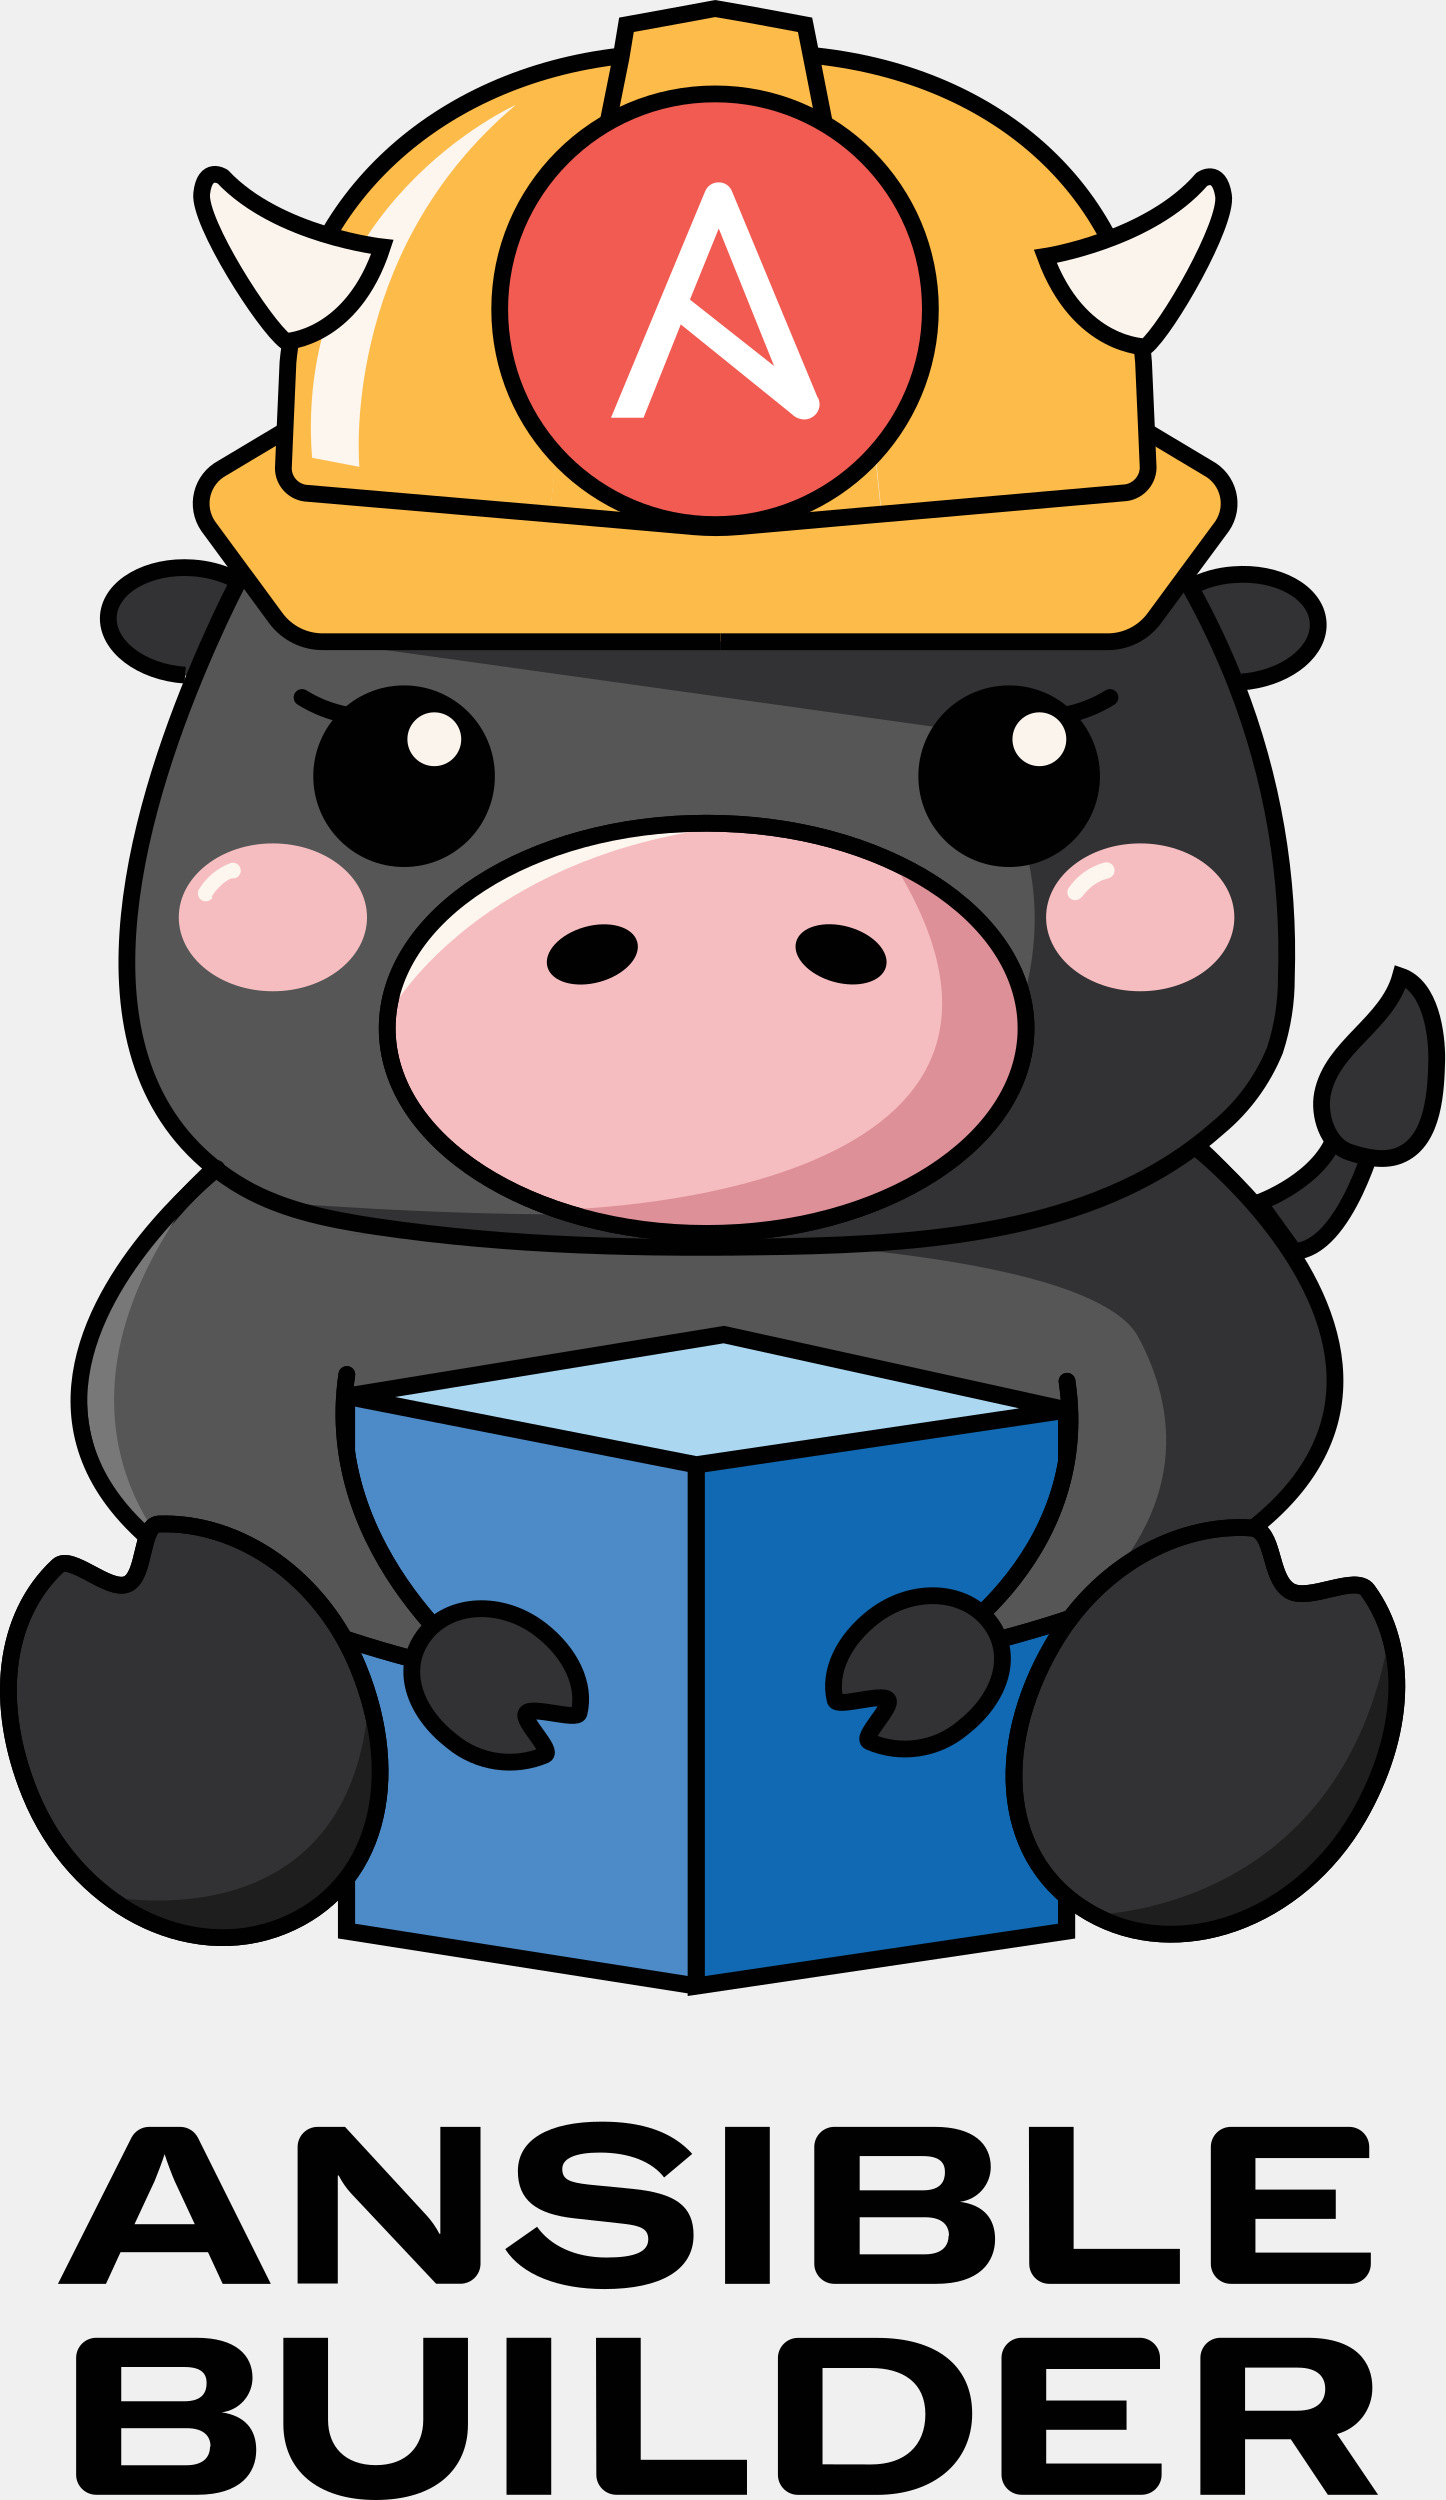
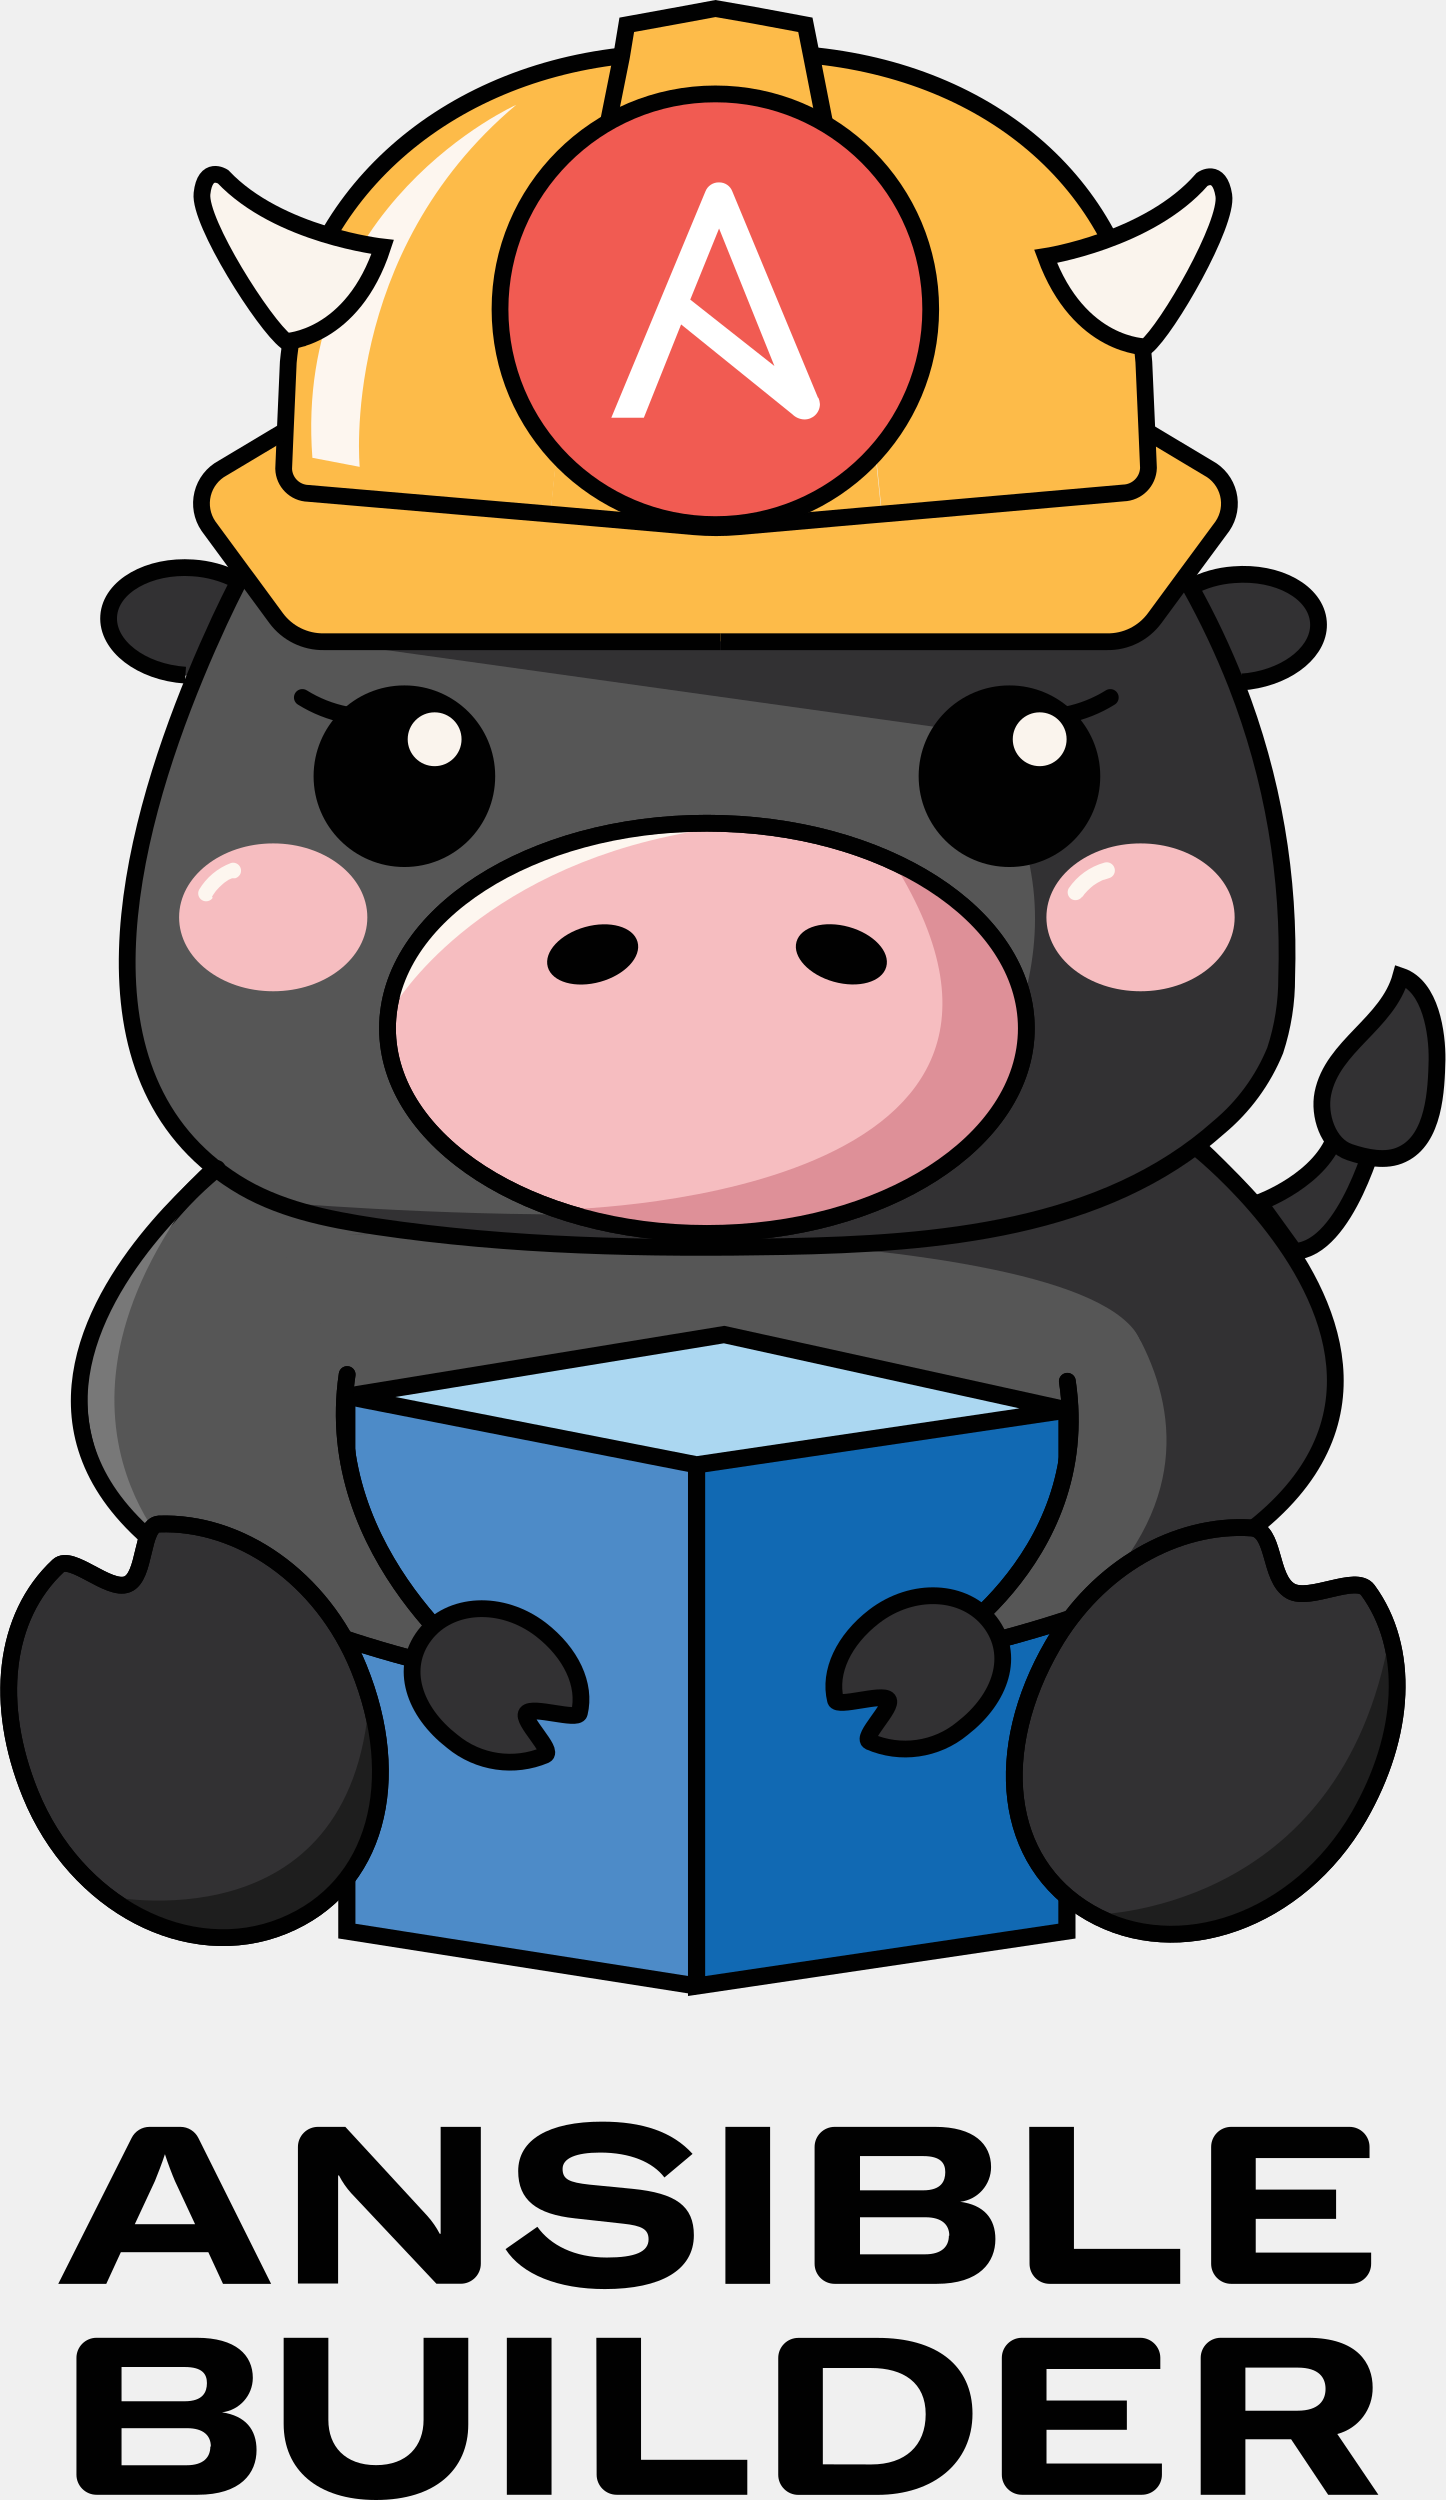
- <svg xmlns="http://www.w3.org/2000/svg" id="Layer_1" data-name="Layer 1" viewBox="0 0 143.88 248.9">
+ <svg xmlns="http://www.w3.org/2000/svg" width="144" height="249" id="builder-logo" data-name="Layer 1" viewBox="0 0 143.88 248.9">
  <defs>
    <style>.cls-1{fill:#fdbb49;}.cls-2,.cls-7{fill:#565656;}.cls-3{fill:#1169b3;}.cls-4{fill:#abd7f1;}.cls-5{fill:#4d8bc8;}.cls-13,.cls-6,.cls-9{fill:none;}.cls-13,.cls-14,.cls-15,.cls-16,.cls-6,.cls-7,.cls-9{stroke:#010101;stroke-miterlimit:10;}.cls-6{stroke-width:1.71px;}.cls-13,.cls-7{stroke-linecap:round;}.cls-13,.cls-14,.cls-15,.cls-16,.cls-7,.cls-9{stroke-width:1.67px;}.cls-15,.cls-8{fill:#323133;}.cls-10{fill:#faf4ed;}.cls-11,.cls-14{fill:#f6bdc0;}.cls-12{fill:#010101;}.cls-16{fill:#f15b52;}.cls-17{fill:#fff;}.cls-18{fill:#fdf6ef;}.cls-19{fill:#de9098;}.cls-20{fill:#787878;}.cls-21{fill:#1e1e1e;}</style>
  </defs>
  <path class="cls-1" d="M130.78,3.41a4.24,4.24,0,0,1,2,.31,4.55,4.55,0,0,1,1.95,2.9,46.51,46.51,0,0,1,1.71,7.08c.44,2.68.61,5.56-.65,8a4.18,4.18,0,0,1-1.17,1.46,5,5,0,0,1-2.05.75,15.7,15.7,0,0,1-5.34,0A4.32,4.32,0,0,1,125,23a4.46,4.46,0,0,1-1.08-1.89,32.65,32.65,0,0,1-1.48-10.06c0-1.33-.49-3.73.53-4.7a15,15,0,0,1,2.54-2C127,3.52,129.11,3.45,130.78,3.41Z" transform="translate(-58.93 -2.56)" />
  <path class="cls-2" d="M169.17,114.4a39,39,0,0,0-9.65-.93l-60.8-.85a17.8,17.8,0,0,0-7.09.85c-2.68,1.1-4.68,3.45-7.3,4.68-1.21.58-2.7,1.08-3.08,2.36a3.78,3.78,0,0,0-.09,1.26,42.55,42.55,0,0,0,4.51,17.51,29.77,29.77,0,0,0,12.55,12.8c8.19,4.18,17.87,3.69,27,3.09l28.6-1.85a104.68,104.68,0,0,0,13.23-1.41c2.18-.42,4.56-1.12,5.74-3a8.88,8.88,0,0,0,1-3.41l3.06-19.9c.43-2.75,1.1-5-.75-7.19A13.85,13.85,0,0,0,169.17,114.4Z" transform="translate(-58.93 -2.56)" />
  <polygon class="cls-3" points="106.19 140.38 106.19 192.26 69.32 197.73 69.32 145.84 106.19 140.38" />
  <polygon class="cls-4" points="106.19 140.38 69.32 145.84 34.5 139.01 72.06 132.87 106.19 140.38" />
  <polygon class="cls-5" points="69.32 145.84 69.32 197.73 34.5 192.26 34.5 139.01 69.32 145.84" />
  <polyline class="cls-6" points="69.32 197.73 34.5 192.26 34.5 139.01" />
  <polyline class="cls-6" points="106.19 140.38 106.19 192.26 69.32 197.73 69.32 145.84" />
  <polygon class="cls-6" points="34.5 139.01 72.06 132.87 106.19 140.38 69.32 145.84 34.5 139.01" />
  <path class="cls-7" d="M93.46,139.41c-2.67,18.08,14.06,30.12,14.06,30.12-71.62-15.39-25.44-52.21-25.44-52.21" transform="translate(-58.93 -2.56)" />
  <path class="cls-7" d="M176.54,115.31s46.19,36.82-25.44,52.22c0,0,16.74-9.38,14.06-27.45" transform="translate(-58.93 -2.56)" />
  <path class="cls-8" d="M162.2,123.92s26.53,19.64,3.31,39.73c0,0,48.37-13.7,12.57-46.81Z" transform="translate(-58.93 -2.56)" />
  <path class="cls-8" d="M190.16,64.48c.23,2.79-2.82,5.35-6.92,5.91l-.66.06-.61.24A80.32,80.32,0,0,0,177.42,61a10.7,10.7,0,0,1,4.31-1.23C186.15,59.42,189.93,61.52,190.16,64.48Z" transform="translate(-58.93 -2.56)" />
  <path class="cls-8" d="M93.46,125.47s73.24-2.36,79,10.57L176,132.4l-8.52-10.27Z" transform="translate(-58.93 -2.56)" />
  <path class="cls-2" d="M177.42,61A80.32,80.32,0,0,1,182,70.69a73.47,73.47,0,0,1,5,29.18,23.07,23.07,0,0,1-1.14,7.26,19.6,19.6,0,0,1-5.62,7.67c-11.43,10.19-28,11.59-43.31,11.87-13.56.25-27.17,0-40.59-2-4.88-.73-9.85-1.74-14-4.38C65.63,109.74,71.68,86,78.36,69.82c.8-1.95,1.62-3.79,2.4-5.48.61-1.3,1.25-2.62,1.92-3.93.13-.27.27-.53.41-.79h0l.51.68,2.79,3.8a5.79,5.79,0,0,0,4.76,2.35H169.1a5.76,5.76,0,0,0,4.76-2.35l3-4.08C177.05,60.35,177.24,60.68,177.42,61Z" transform="translate(-58.93 -2.56)" />
  <path class="cls-1" d="M179.18,49.16a4,4,0,0,1,1.43,5.78L176.86,60l-3,4.08a5.76,5.76,0,0,1-4.76,2.35H91.15a5.79,5.79,0,0,1-4.76-2.35L83.6,60.3l-.51-.68-3.44-4.68a4,4,0,0,1,1.42-5.78l5.87-3.51.35,0-.15,3.56a2.52,2.52,0,0,0,2.45,2.45l24.12,2.11,1.17.1L128,55a25.1,25.1,0,0,0,4.42,0L145,53.93l1.65-.14,24.07-2.11a2.57,2.57,0,0,0,2.5-2.49l-.15-3.53h.22Z" transform="translate(-58.93 -2.56)" />
  <path class="cls-1" d="M173.24,49.19a2.57,2.57,0,0,1-2.5,2.49l-24.07,2.11,0-.45-2.15-20.8L139.7,8.21l.48-.09c18.38,2,31.27,13.82,32.6,30.5l.31,7Z" transform="translate(-58.93 -2.56)" />
  <path class="cls-1" d="M146.63,53.34l0,.45-1.65.14L132.4,55A25.1,25.1,0,0,1,128,55l-13.1-1.15-1.17-.1,0-.45,2.15-20.8h28.58Z" transform="translate(-58.93 -2.56)" />
  <polygon class="cls-1" points="80.78 5.65 85.55 29.98 76.65 29.98 74.65 2.22 75.05 2.19 80.15 2.47 80.78 5.65" />
  <polygon class="cls-1" points="67.87 2.21 65.87 29.98 56.97 29.98 61.83 5.73 61.87 5.5 62.37 2.47 67.58 2.19 67.87 2.21" />
  <path class="cls-8" d="M86.1,122.23s64.06,5.61,69.57-7,14-27.49-8.33-48.79l23.81-.34,5.79-6s20.47,40.16,3.15,55.13c0,0-13.83,12-40.39,11.51S92.13,126.08,86.1,122.23Z" transform="translate(-58.93 -2.56)" />
  <polygon class="cls-8" points="32.17 63.85 95.56 72.72 92.02 63.85 32.17 63.85" />
  <path class="cls-1" d="M120.75,8.29,115.9,32.54l-2.15,20.8,0,.45L89.59,51.68a2.52,2.52,0,0,1-2.45-2.45l.15-3.56.31-7.05c1.51-16,14.13-28.39,32.42-30.48Z" transform="translate(-58.93 -2.56)" />
  <path class="cls-8" d="M82.43,60.27l.25.14C82,61.72,81.37,63,80.76,64.34c-.78,1.69-1.6,3.53-2.4,5.48l-1,0c-4.42-.3-7.84-2.94-7.64-5.89s4-5.1,8.39-4.79A11.2,11.2,0,0,1,82.43,60.27Z" transform="translate(-58.93 -2.56)" />
  <path class="cls-9" d="M176.86,60c.19.33.38.66.56,1A80.32,80.32,0,0,1,182,70.69a73.47,73.47,0,0,1,5,29.18,23.07,23.07,0,0,1-1.14,7.26,19.6,19.6,0,0,1-5.62,7.67c-11.43,10.19-28,11.59-43.31,11.87-13.56.25-27.17,0-40.59-2-4.88-.73-9.85-1.74-14-4.38C65.63,109.74,71.68,86,78.36,69.82c.8-1.95,1.62-3.79,2.4-5.48.61-1.3,1.25-2.62,1.92-3.93.13-.27.27-.53.41-.79" transform="translate(-58.93 -2.56)" />
  <path class="cls-9" d="M176.77,61.38a5.79,5.79,0,0,1,.65-.37,10.7,10.7,0,0,1,4.31-1.23c4.42-.36,8.2,1.74,8.43,4.7.23,2.79-2.82,5.35-6.92,5.91l-.66.06" transform="translate(-58.93 -2.56)" />
  <path class="cls-9" d="M77.36,69.78c-4.42-.3-7.84-2.94-7.64-5.89s4-5.1,8.39-4.79a11.2,11.2,0,0,1,4.32,1.17" transform="translate(-58.93 -2.56)" />
  <path class="cls-9" d="M140.18,8.12c18.38,2,31.27,13.82,32.6,30.5l.31,7,.15,3.53a2.57,2.57,0,0,1-2.5,2.49l-24.07,2.11-1.65.14L132.4,55A25.1,25.1,0,0,1,128,55l-13.1-1.15-1.17-.1L89.59,51.68a2.52,2.52,0,0,1-2.45-2.45l.15-3.56.31-7.05c1.51-16,14.8-28.39,33.09-30.48" transform="translate(-58.93 -2.56)" />
  <path class="cls-9" d="M113.75,53.34" transform="translate(-58.93 -2.56)" />
  <path class="cls-9" d="M115.9,32.54" transform="translate(-58.93 -2.56)" />
  <path class="cls-9" d="M144.48,32.54" transform="translate(-58.93 -2.56)" />
  <path class="cls-9" d="M146.63,53.34" transform="translate(-58.93 -2.56)" />
  <polyline class="cls-9" points="65.87 29.98 56.97 29.98 61.83 5.73 61.87 5.5 62.37 2.47 67.58 1.52 71.2 0.85 75.05 1.52 80.15 2.47 80.78 5.65 85.55 29.98 76.65 29.98" />
  <path class="cls-9" d="M130.65,66.45H169.1a5.76,5.76,0,0,0,4.76-2.35l3-4.08,3.75-5.08a4,4,0,0,0-1.43-5.78l-5.87-3.51" transform="translate(-58.93 -2.56)" />
  <path class="cls-9" d="M130.65,66.45H91.15a5.79,5.79,0,0,1-4.76-2.35L83.6,60.3l-.51-.68-3.44-4.68a4,4,0,0,1,1.42-5.78l5.87-3.51" transform="translate(-58.93 -2.56)" />
  <path class="cls-10" d="M180.75,22c.43,2.8-5.61,13.31-7.73,15.08,0,0-6.69.07-10-9,0,0,10.29-1.58,15.58-7.67C178.59,20.42,180.31,19.2,180.75,22Z" transform="translate(-58.93 -2.56)" />
  <path class="cls-9" d="M163,28.09s10.29-1.58,15.58-7.67c0,0,1.72-1.22,2.16,1.59S175.14,35.32,173,37.09C173,37.09,166.33,37.16,163,28.09Z" transform="translate(-58.93 -2.56)" />
  <ellipse class="cls-11" cx="27.17" cy="91.33" rx="9.37" ry="7.36" />
  <ellipse class="cls-11" cx="113.52" cy="91.33" rx="9.37" ry="7.36" />
  <circle class="cls-12" cx="40.23" cy="77.28" r="9.04" />
  <circle class="cls-10" cx="43.24" cy="73.6" r="2.68" />
  <circle class="cls-12" cx="100.47" cy="77.28" r="9.04" />
  <circle class="cls-10" cx="103.48" cy="73.6" r="2.68" />
  <path class="cls-13" d="M165.09,73.73A13.15,13.15,0,0,0,169.44,72" transform="translate(-58.93 -2.56)" />
  <ellipse class="cls-14" cx="70.35" cy="102.38" rx="31.8" ry="20.42" />
  <path class="cls-13" d="M93.37,73.73A13.07,13.07,0,0,1,89,72" transform="translate(-58.93 -2.56)" />
  <ellipse class="cls-12" cx="117.9" cy="97.58" rx="4.64" ry="2.83" transform="translate(-80.89 32.89) rotate(-15.66)" />
  <ellipse class="cls-12" cx="142.66" cy="97.58" rx="2.83" ry="4.64" transform="translate(-48.73 206.04) rotate(-74.34)" />
  <path class="cls-15" d="M184.26,122.29s6.38-2.29,7.72-7h4s-3,11.67-8.21,11.86Z" transform="translate(-58.93 -2.56)" />
  <path class="cls-15" d="M198.37,99.74c-1.29,4.75-6.82,6.92-7.77,11.7-.42,2.12.49,5.1,2.67,5.83,1.58.53,3.63,1,5.22.22,3.22-1.5,3.41-6.42,3.48-9.43C202,105.46,201.37,100.76,198.37,99.74Z" transform="translate(-58.93 -2.56)" />
  <path class="cls-16" d="M151.56,33.35a21.44,21.44,0,1,1-21.44-21.44,21.43,21.43,0,0,1,21.44,21.44" transform="translate(-58.93 -2.56)" />
  <path class="cls-17" d="M130.49,25.31,136,39l-8.38-6.61Zm9.85,16.85-8.53-20.54a1.38,1.38,0,0,0-1.32-.9,1.41,1.41,0,0,0-1.36.9l-9.37,22.53H123l3.71-9.29,11.07,8.94a1.77,1.77,0,0,0,1.18.52,1.53,1.53,0,0,0,1.57-1.53,1.86,1.86,0,0,0-.15-.63" transform="translate(-58.93 -2.56)" />
  <path class="cls-18" d="M110.29,13S88.08,22.91,90,48.14l4.71.9S92.67,27.82,110.29,13Z" transform="translate(-58.93 -2.56)" />
  <path class="cls-10" d="M81.05,20.16c5.54,5.85,15.9,7,15.9,7-2.92,9.2-9.62,9.41-9.62,9.41C85.14,34.89,78.65,24.65,79,21.84S81.05,20.16,81.05,20.16Z" transform="translate(-58.93 -2.56)" />
  <path class="cls-9" d="M97,27.15s-10.36-1.14-15.9-7c0,0-1.78-1.15-2.09,1.68s6.18,13.05,8.37,14.72C87.33,36.56,94,36.35,97,27.15Z" transform="translate(-58.93 -2.56)" />
  <path class="cls-19" d="M114.3,123s54.76-.63,33.54-34.58c0,0,12.33,5.6,13.23,14.27s-4.67,17.29-21.57,21.64C139.5,124.28,123.33,127.52,114.3,123Z" transform="translate(-58.93 -2.56)" />
  <path class="cls-18" d="M127.5,85.42s-24.63-.36-29.31,17.22C98.19,102.64,106.06,89.25,127.5,85.42Z" transform="translate(-58.93 -2.56)" />
  <ellipse class="cls-9" cx="70.35" cy="102.38" rx="31.8" ry="20.42" />
  <path class="cls-18" d="M80,91.86a3,3,0,0,1,.24-.38l.12-.17c.06-.07-.12.15,0,0a.39.39,0,0,1,.08-.1,5,5,0,0,1,.61-.61l.16-.14c.07-.06-.15.12,0,0l.08-.06.37-.25L82,90,82.2,90l0,0,.12,0a.84.84,0,0,0,.47-.36.79.79,0,0,0-.89-1.16,6.25,6.25,0,0,0-3.18,2.66.79.79,0,0,0,1.36.8Z" transform="translate(-58.93 -2.56)" />
  <path class="cls-18" d="M166.65,91.88l.14-.2c.06-.08,0,0,0,0l.07-.1c.1-.12.2-.23.31-.34l.35-.33.17-.14c.08-.06-.14.11,0,0l.1-.08a5.62,5.62,0,0,1,.79-.46l.19-.09c-.21.11,0,0,.08,0l.46-.15a.79.79,0,0,0,.55-1,.81.81,0,0,0-1-.55,6.37,6.37,0,0,0-3.56,2.56.8.8,0,0,0,.28,1.08.81.81,0,0,0,1.08-.28Z" transform="translate(-58.93 -2.56)" />
  <path class="cls-20" d="M79.73,119.41s-25.54,21.25-2.56,39.06C77.17,158.47,60.1,143.66,79.73,119.41Z" transform="translate(-58.93 -2.56)" />
  <path class="cls-13" d="M93.46,139.41c-2.67,18.08,14.06,30.12,14.06,30.12-71.62-15.39-27-50.63-27-50.63" transform="translate(-58.93 -2.56)" />
  <path class="cls-13" d="M178.11,116.89s44.62,35.24-27,50.64c0,0,16.74-9.38,14.06-27.45" transform="translate(-58.93 -2.56)" />
  <path class="cls-15" d="M154.72,174.64c3.87-3,5.26-7.31,2.75-10.58s-7.69-3.53-11.55-.56c-3,2.32-4.54,5.49-3.84,8.33.19.78,4.71-.76,5.25-.05s-2.75,3.74-1.86,4.18A8.94,8.94,0,0,0,154.72,174.64Z" transform="translate(-58.93 -2.56)" />
  <path class="cls-15" d="M103.94,175.94c-3.87-3-5.26-7.31-2.75-10.59s7.68-3.52,11.55-.56c3,2.32,4.53,5.49,3.84,8.33-.19.79-4.71-.75-5.25,0s2.74,3.73,1.86,4.17A9,9,0,0,1,103.94,175.94Z" transform="translate(-58.93 -2.56)" />
  <path class="cls-15" d="M94.62,168.64c4.51,11.09,1.89,21.85-7.51,25.67s-20.68-2.07-25.19-13.17c-3.63-8.92-2.65-17.62,2.77-22.68,1.32-1.23,5,2.57,6.88,1.83s1.36-5.89,3.15-6C82.73,154,90.93,159.57,94.62,168.64Z" transform="translate(-58.93 -2.56)" />
  <path class="cls-21" d="M69.59,191.34s24.34,5.15,26.07-19.72C95.66,171.62,102.42,206.81,69.59,191.34Z" transform="translate(-58.93 -2.56)" />
  <path class="cls-9" d="M94.62,168.64c4.51,11.09,1.89,21.85-7.51,25.67s-20.68-2.07-25.19-13.17c-3.63-8.92-2.65-17.62,2.77-22.68,1.32-1.23,5,2.57,6.88,1.83s1.36-5.89,3.15-6C82.73,154,90.93,159.57,94.62,168.64Z" transform="translate(-58.93 -2.56)" />
  <path class="cls-15" d="M163.7,166.37c-6,10.37-5.06,21.56,3.73,26.63s20.77.78,26.76-9.59c4.68-8.13,5.13-16.74.89-22.54-1.18-1.6-5.8,1.19-7.7.09-2.18-1.26-1.47-6.12-3.9-6.28C176.1,154.2,168.2,158.57,163.7,166.37Z" transform="translate(-58.93 -2.56)" />
  <path class="cls-21" d="M167.49,193.2s24.92.14,29.78-27.89C197.27,165.31,200.56,201.07,167.49,193.2Z" transform="translate(-58.93 -2.56)" />
  <path class="cls-9" d="M163.7,166.37c-6,10.37-5.06,21.56,3.73,26.63s20.77.78,26.76-9.59c4.68-8.13,5.13-16.74.89-22.54-1.18-1.6-5.8,1.19-7.7.09-2.18-1.26-1.47-6.12-3.9-6.28C176.1,154.2,168.2,158.57,163.7,166.37Z" transform="translate(-58.93 -2.56)" />
  <path class="cls-12" d="M79.64,226.79H70.93l-1.45,3.15H64.7L72,215.42a2,2,0,0,1,1.79-1.11h3.07a2,2,0,0,1,1.79,1.11l7.24,14.52H81.1ZM78.32,224l-2-4.29c-.24-.55-.75-1.87-1-2.68h0c-.26.81-.77,2.13-1,2.68l-2,4.29Z" transform="translate(-58.93 -2.56)" />
  <path class="cls-12" d="M90.56,214.31h2.72l8.17,8.87a8.69,8.69,0,0,1,1.23,1.78h.09V214.31h4v13.62a2,2,0,0,1-2,2h-2.42l-8.47-9a8.14,8.14,0,0,1-1.23-1.78h-.09v10.76h-4V216.32A2,2,0,0,1,90.56,214.31Z" transform="translate(-58.93 -2.56)" />
  <path class="cls-12" d="M109.23,226.48l3.17-2.22c1.3,1.83,3.7,3.06,6.91,3.06,2.84,0,4.16-.57,4.16-1.81,0-1-.66-1.36-2.53-1.56l-4.8-.53c-3.83-.41-5.65-1.82-5.65-4.71,0-3.1,3-4.92,8.36-4.92,4,0,7,1,9,3.21l-2.8,2.35c-1.17-1.54-3.41-2.48-6.4-2.48-2.42,0-3.74.57-3.74,1.62s.66,1.35,2.66,1.57l4.31.42c4.31.43,6.1,1.71,6.1,4.62,0,3.45-3.24,5.36-8.87,5.36C114.47,230.46,110.84,229,109.23,226.48Z" transform="translate(-58.93 -2.56)" />
  <path class="cls-12" d="M131.12,229.94V214.31h4.45v15.63Z" transform="translate(-58.93 -2.56)" />
  <path class="cls-12" d="M158,225.49c0,2.29-1.56,4.45-5.87,4.45H142a2,2,0,0,1-2-2V216.31a2,2,0,0,1,2-2h10c3.87,0,5.57,1.72,5.57,4a3.48,3.48,0,0,1-3.08,3.46C156.86,222.08,158,223.44,158,225.49Zm-13.48-8.27v3.41h6.29c1.82,0,2.2-.93,2.2-1.81s-.44-1.6-2.2-1.6Zm8.89,7.92c0-1.08-.73-1.83-2.38-1.83h-6.51V227H151C152.66,227,153.37,226.22,153.37,225.14Z" transform="translate(-58.93 -2.56)" />
  <path class="cls-12" d="M161.37,214.31h4.45v12.15H176.4v3.48h-13a2,2,0,0,1-2-2Z" transform="translate(-58.93 -2.56)" />
  <path class="cls-12" d="M195.41,226.83v1.11a2,2,0,0,1-2,2H181.48a2,2,0,0,1-2-2V216.31a2,2,0,0,1,2-2h11.77a2,2,0,0,1,2,2v1.11H183.92v3.14h8v2.91h-8v3.36Z" transform="translate(-58.93 -2.56)" />
  <path class="cls-12" d="M84.44,246.49c0,2.29-1.56,4.45-5.87,4.45H68.51a2,2,0,0,1-2-2V237.31a2,2,0,0,1,2-2h10c3.87,0,5.56,1.72,5.56,4A3.47,3.47,0,0,1,81,242.73C83.34,243.08,84.44,244.44,84.44,246.49ZM71,238.22v3.41h6.29c1.83,0,2.21-.93,2.21-1.81s-.44-1.6-2.21-1.6Zm8.89,7.92c0-1.08-.72-1.83-2.37-1.83H71V248h6.49C79.14,248,79.84,247.22,79.84,246.14Z" transform="translate(-58.93 -2.56)" />
  <path class="cls-12" d="M91.59,235.31v8.17c0,2.64,1.67,4.51,4.75,4.51s4.73-1.89,4.73-4.51v-8.17h4.45v8.63c0,4.49-3.28,7.52-9.18,7.52s-9.2-3.05-9.2-7.57v-8.58Z" transform="translate(-58.93 -2.56)" />
  <path class="cls-12" d="M109.36,250.94V235.31h4.45v15.63Z" transform="translate(-58.93 -2.56)" />
  <path class="cls-12" d="M118.27,235.31h4.45v12.15H133.3v3.48h-13a2,2,0,0,1-2-2Z" transform="translate(-58.93 -2.56)" />
  <path class="cls-12" d="M136.38,237.32a2,2,0,0,1,2-2h7.92c5.75,0,9.42,2.67,9.42,7.55s-3.89,8.08-9.48,8.08h-7.86a2,2,0,0,1-2-2Zm9.28,10.6c3.35,0,5.4-1.85,5.4-5s-2.23-4.6-5.44-4.6h-4.8v9.59Z" transform="translate(-58.93 -2.56)" />
  <path class="cls-12" d="M174.58,247.83v1.11a2,2,0,0,1-2,2H160.64a2,2,0,0,1-2-2V237.31a2,2,0,0,1,2-2h11.78a2,2,0,0,1,2,2v1.11H163.09v3.14h8v2.91h-8v3.36Z" transform="translate(-58.93 -2.56)" />
  <path class="cls-12" d="M187.44,245.41h-4.55v5.53h-4.45V237.31a2,2,0,0,1,2-2h8.65c5,0,6.47,2.58,6.47,4.95a4.71,4.71,0,0,1-3.52,4.63l4.09,6.05h-5Zm-4.55-2.84h5.19c2.16,0,2.79-1.07,2.79-2.17s-.63-2.12-2.77-2.12h-5.21Z" transform="translate(-58.93 -2.56)" />
</svg>
